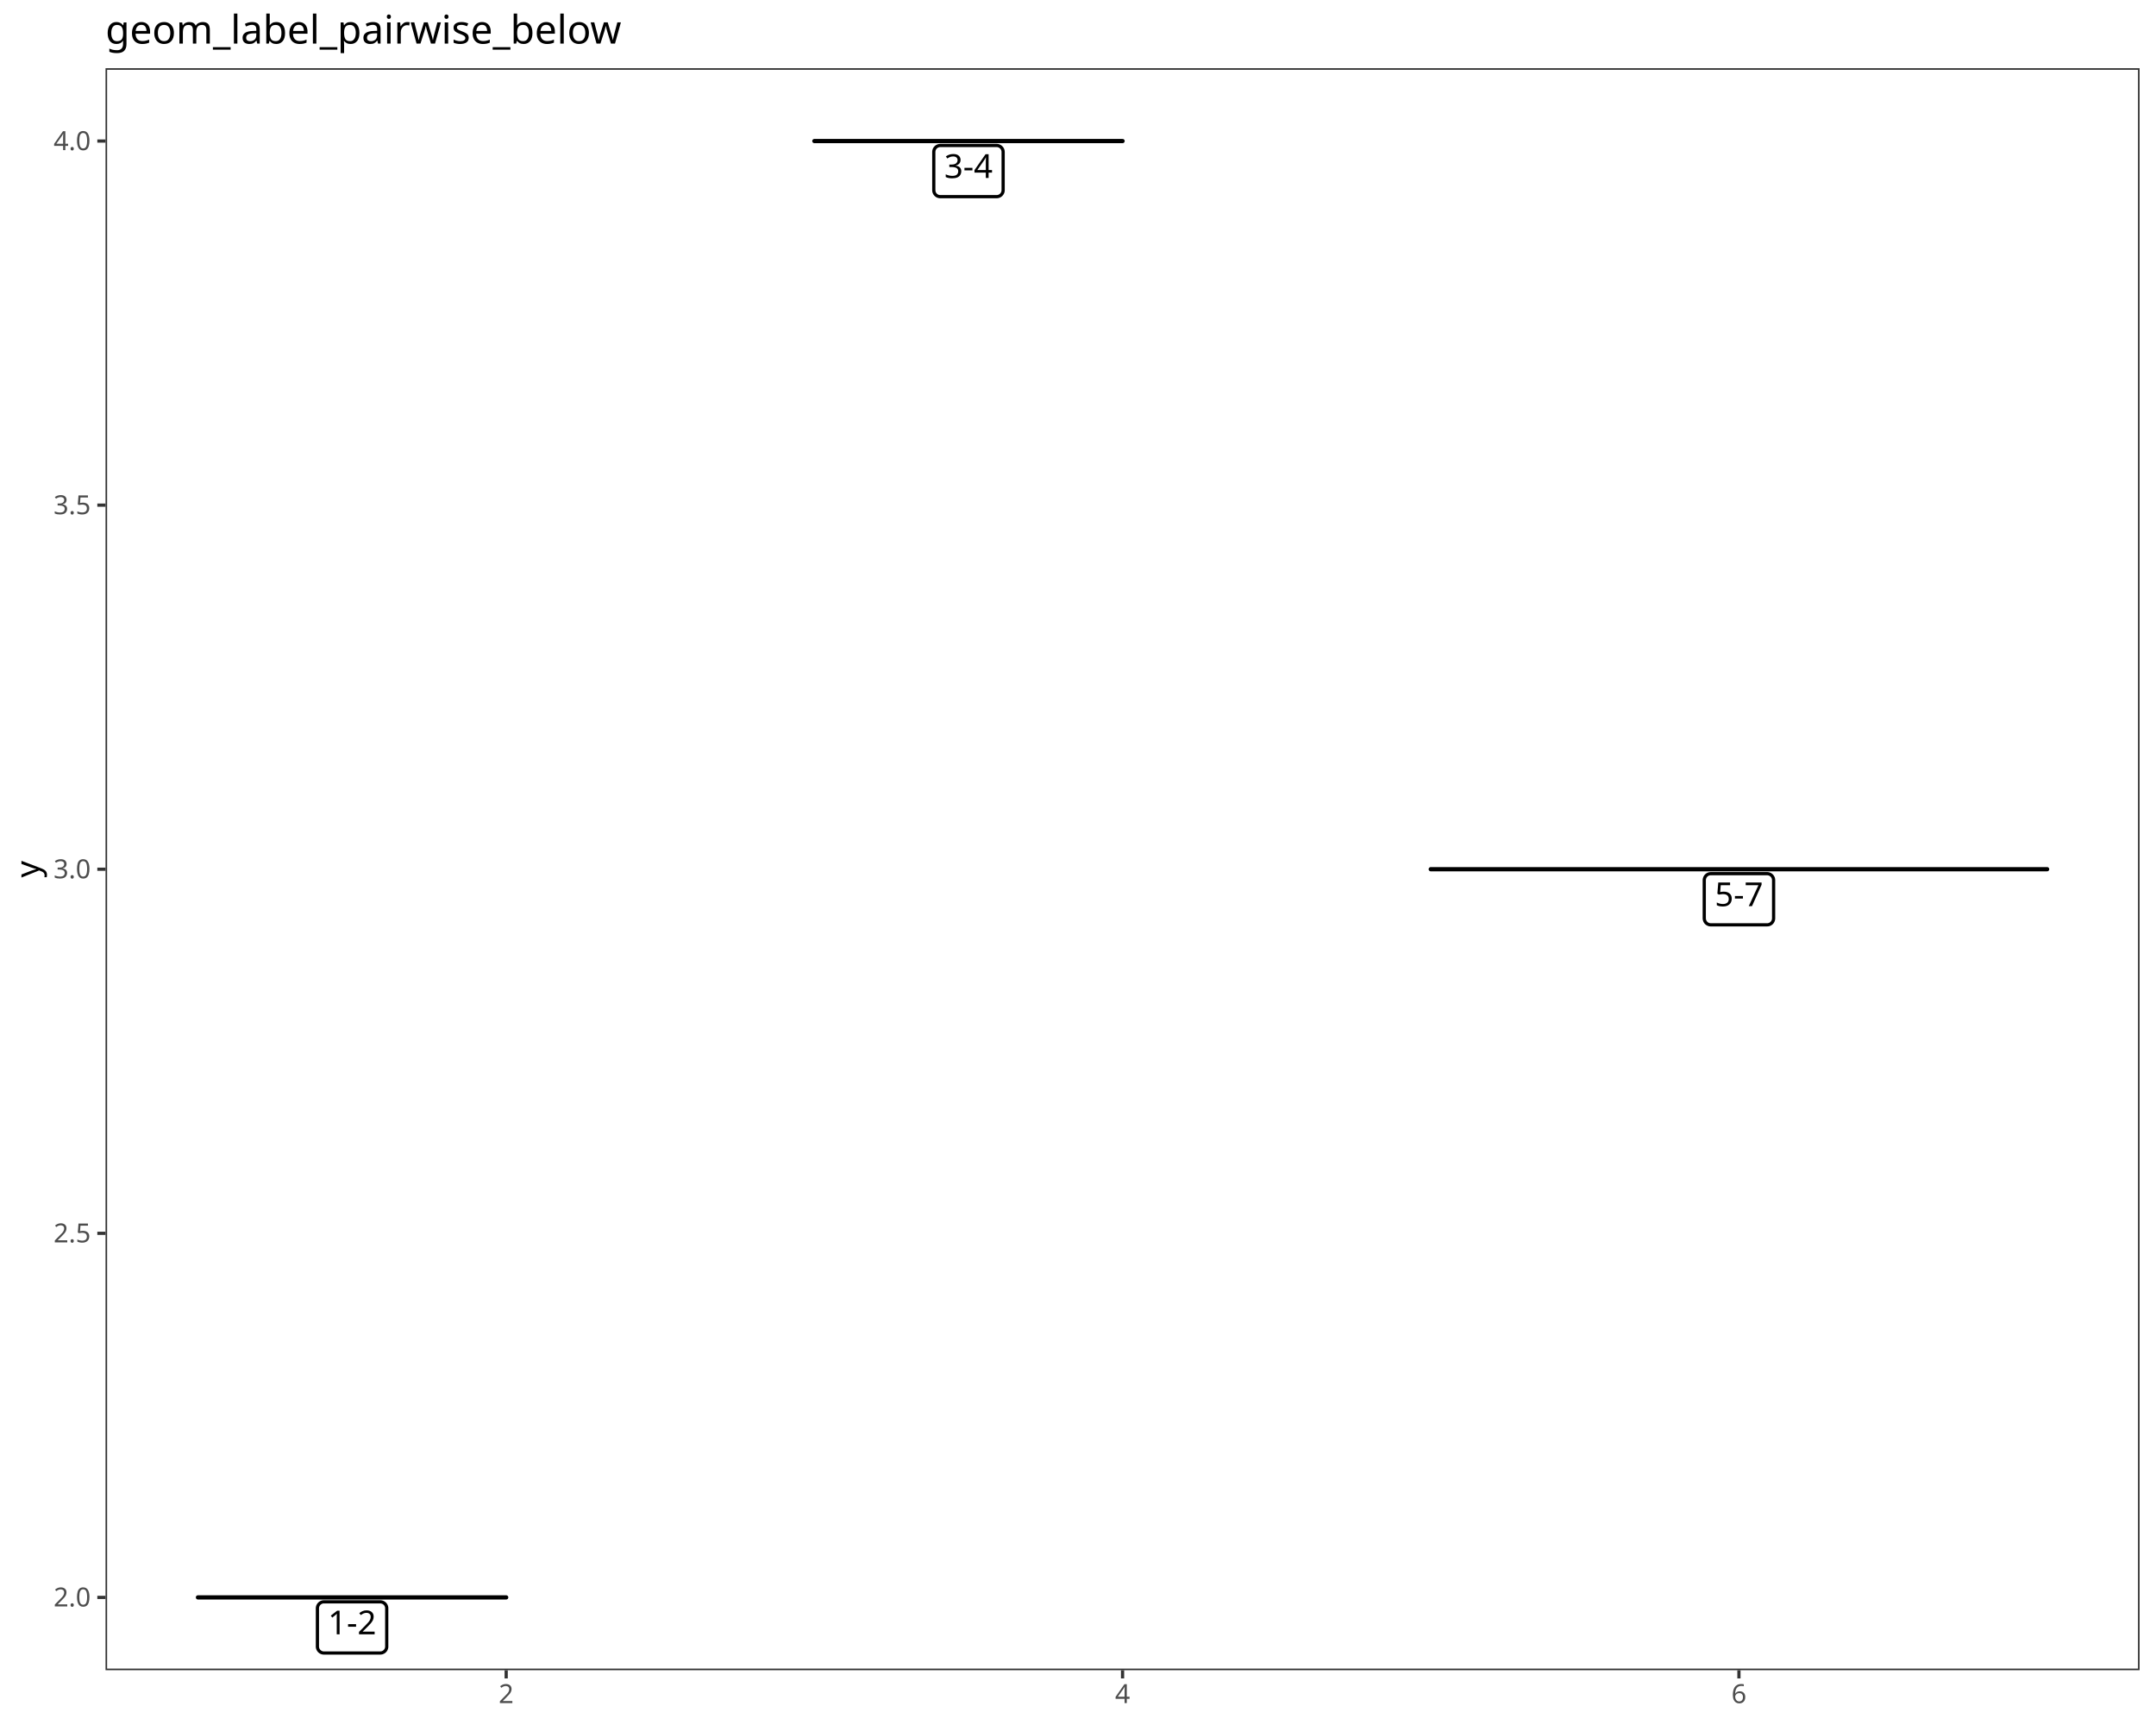
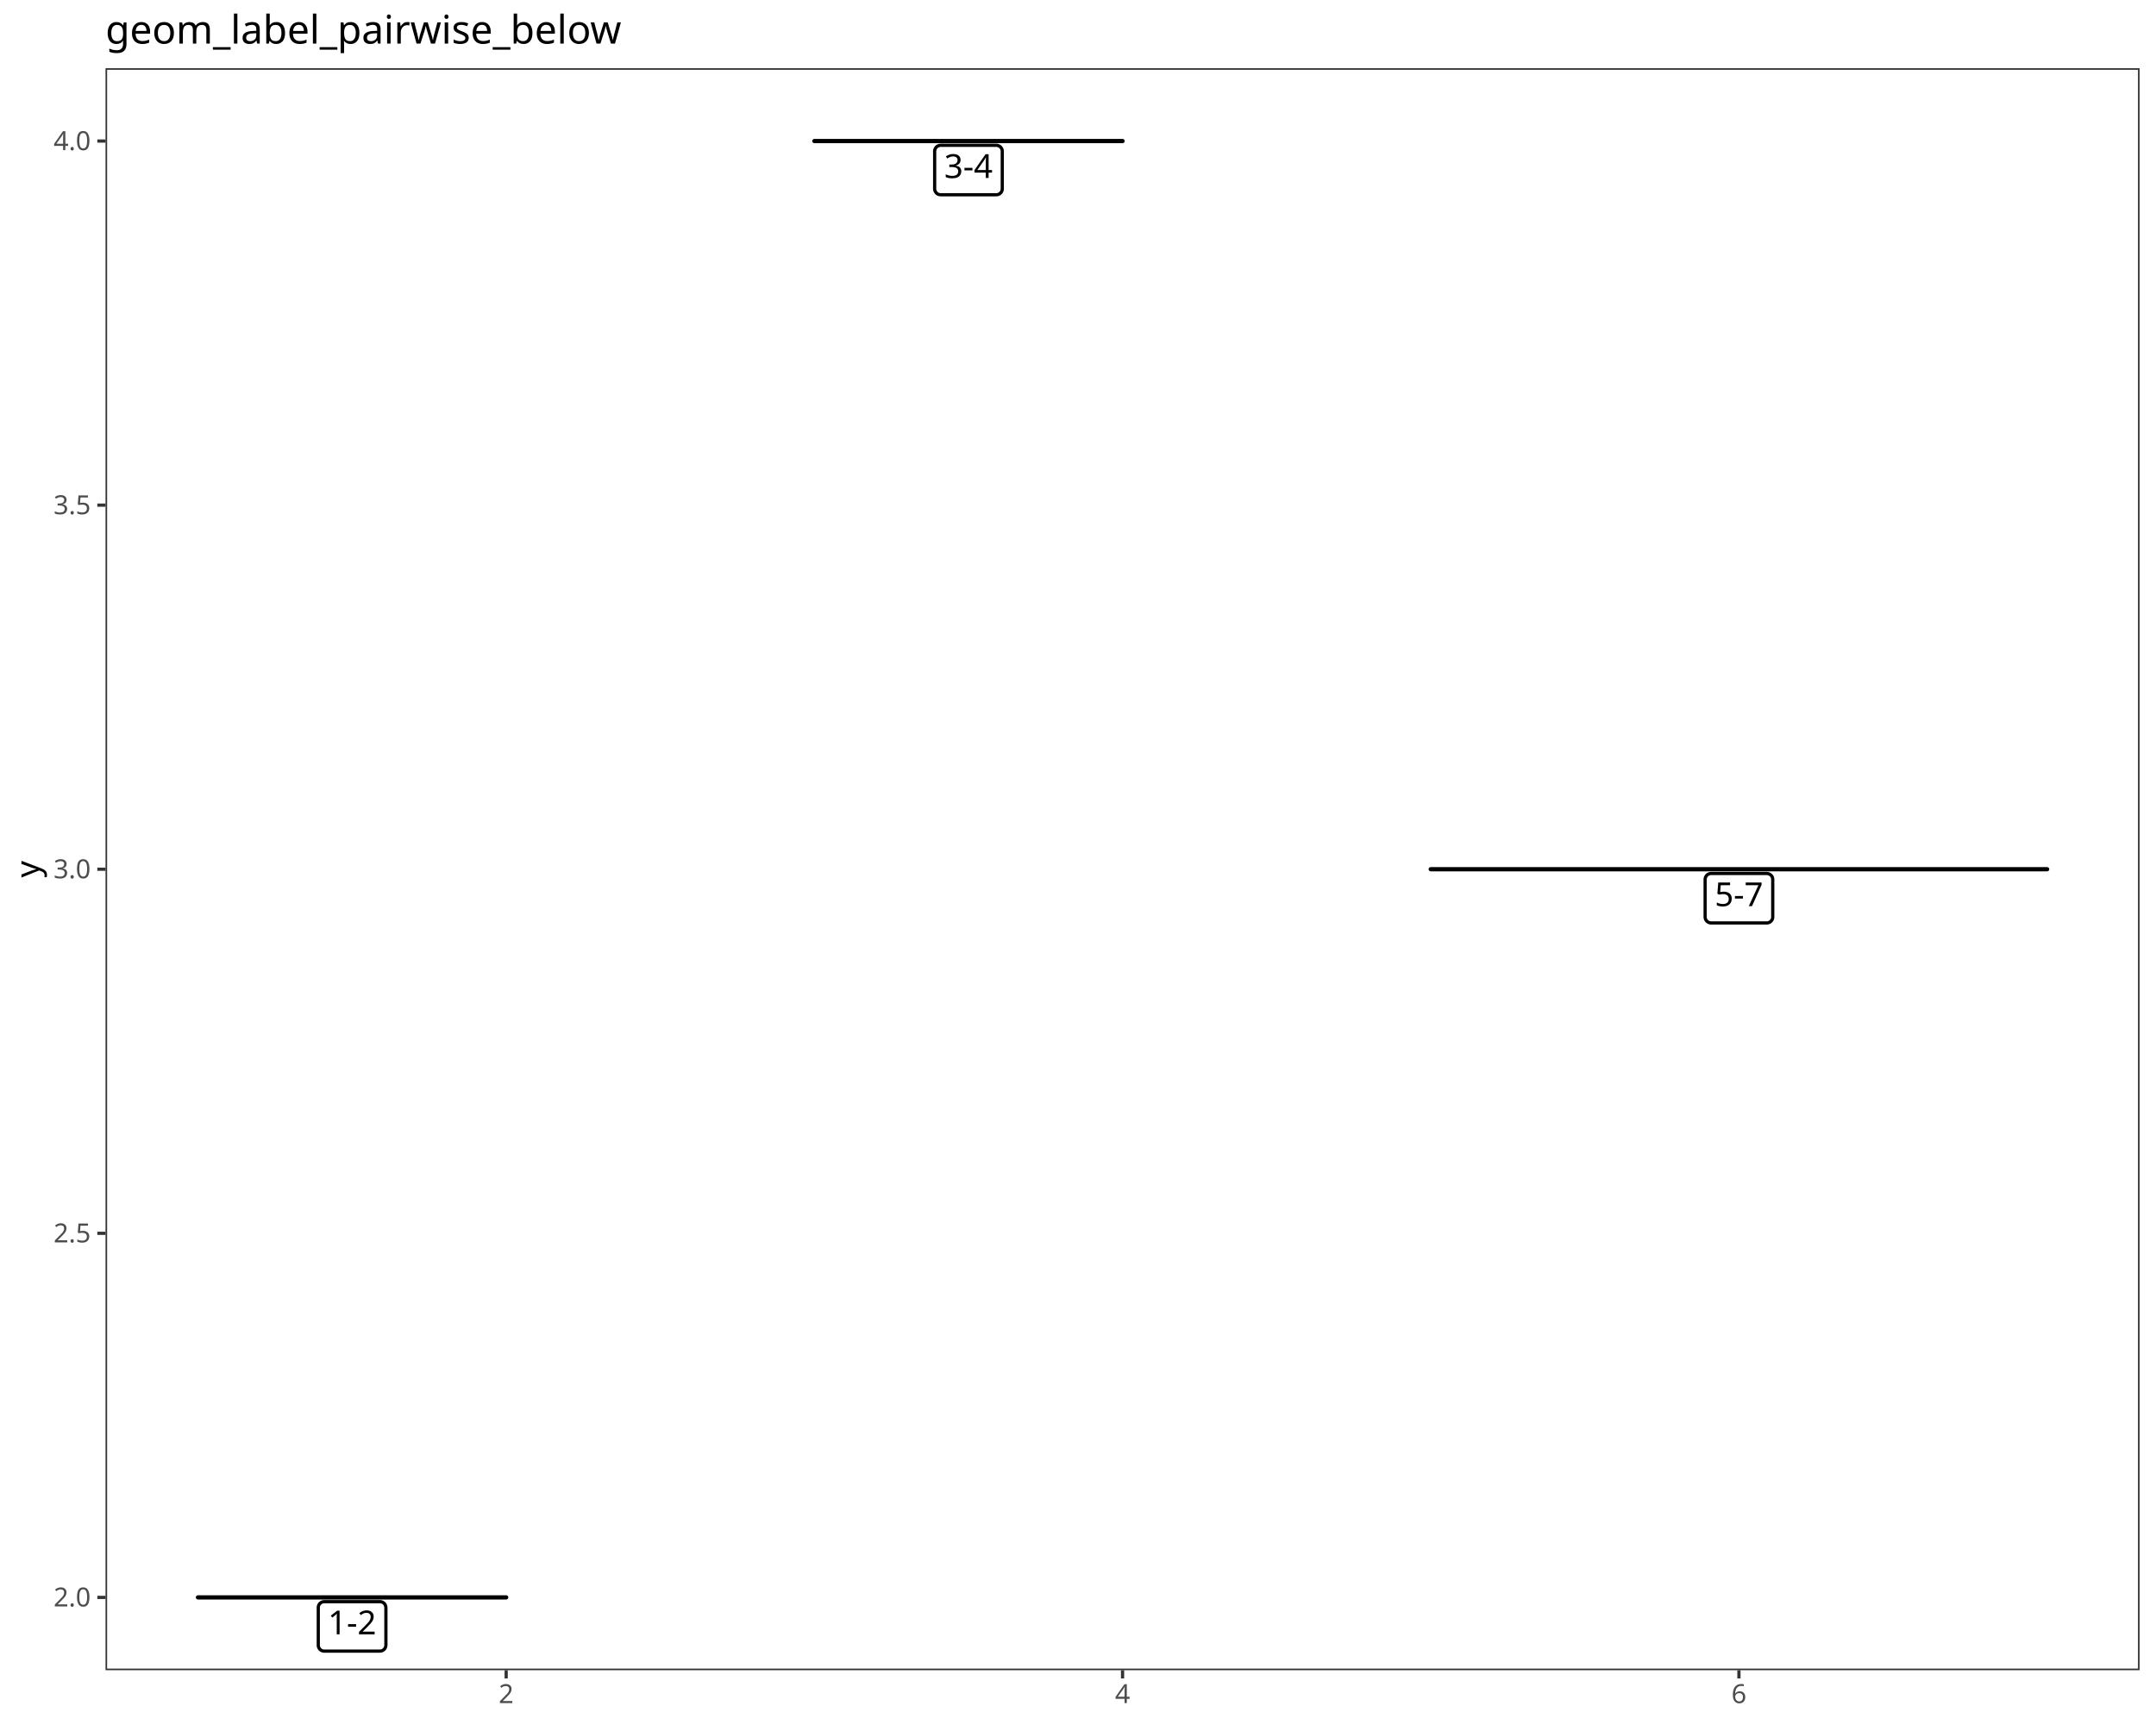
<svg xmlns="http://www.w3.org/2000/svg" class="svglite" data-engine-version="2.0" width="720.00pt" height="576.00pt" viewBox="0 0 720.00 576.00">
  <defs>
    <style type="text/css">
    .svglite line, .svglite polyline, .svglite polygon, .svglite path, .svglite rect, .svglite circle {
      fill: none;
      stroke: #000000;
      stroke-linecap: round;
      stroke-linejoin: round;
      stroke-miterlimit: 10.00;
    }
  </style>
  </defs>
  <rect width="100%" height="100%" style="stroke: none; fill: #FFFFFF;" />
  <defs>
    <clipPath id="cpMC4wMHw3MjAuMDB8MC4wMHw1NzYuMDA=">
      <rect x="0.00" y="0.00" width="720.00" height="576.00" />
    </clipPath>
  </defs>
  <g clip-path="url(#cpMC4wMHw3MjAuMDB8MC4wMHw1NzYuMDA=)">
    <rect x="0.00" y="0.00" width="720.00" height="576.00" style="stroke-width: 1.07; stroke: #FFFFFF; fill: #FFFFFF;" />
  </g>
  <defs>
    <clipPath id="cpMzUuMjR8NzE0LjUyfDIyLjc4fDU1Ny43MQ==">
      <rect x="35.24" y="22.78" width="679.28" height="534.92" />
    </clipPath>
  </defs>
  <g clip-path="url(#cpMzUuMjR8NzE0LjUyfDIyLjc4fDU1Ny43MQ==)">
    <rect x="35.24" y="22.78" width="679.28" height="534.92" style="stroke-width: 1.07; stroke: none; fill: #FFFFFF;" />
    <line x1="66.11" y1="533.39" x2="169.04" y2="533.39" style="stroke-width: 1.42;" />
-     <polygon points="108.16,551.96 126.99,551.96 126.91,551.96 127.25,551.94 127.59,551.88 127.92,551.75 128.22,551.58 128.49,551.36 128.72,551.10 128.91,550.80 129.04,550.48 129.13,550.15 129.15,549.80 129.15,549.80 129.15,537.03 129.15,537.03 129.13,536.68 129.04,536.35 128.91,536.03 128.72,535.73 128.49,535.47 128.22,535.25 127.92,535.08 127.59,534.96 127.25,534.89 126.99,534.87 108.16,534.87 108.42,534.89 108.07,534.87 107.73,534.91 107.39,535.01 107.08,535.16 106.79,535.36 106.54,535.60 106.33,535.88 106.17,536.18 106.06,536.51 106.00,536.86 106.00,537.03 106.00,549.80 106.00,549.63 106.00,549.97 106.06,550.32 106.17,550.65 106.33,550.95 106.54,551.23 106.79,551.47 107.08,551.67 107.39,551.82 107.73,551.92 108.07,551.96 " style="stroke-width: 1.07; fill: #FFFFFF;" />
+     <polygon points="108.27,551.33 126.88,551.33 126.80,551.32 127.12,551.31 127.43,551.25 127.73,551.13 128.01,550.97 128.26,550.77 128.47,550.53 128.64,550.26 128.76,549.97 128.84,549.66 128.87,549.34 128.87,549.34 128.87,536.80 128.87,536.80 128.84,536.48 128.76,536.17 128.64,535.88 128.47,535.61 128.26,535.37 128.01,535.17 127.73,535.01 127.43,534.89 127.12,534.83 126.88,534.81 108.27,534.81 108.51,534.83 108.19,534.82 107.87,534.85 107.57,534.94 107.28,535.08 107.02,535.26 106.78,535.48 106.59,535.74 106.44,536.02 106.34,536.33 106.29,536.64 106.29,536.80 106.29,549.34 106.29,549.18 106.29,549.50 106.34,549.82 106.44,550.12 106.59,550.40 106.78,550.66 107.02,550.88 107.28,551.06 107.57,551.20 107.87,551.29 108.19,551.32 " style="stroke-width: 1.07; fill: #FFFFFF;" />
    <text x="117.58" y="545.72" text-anchor="middle" style="font-size: 11.04px; font-family: sans;" textLength="15.96px" lengthAdjust="spacingAndGlyphs">1-2</text>
    <line x1="271.96" y1="47.10" x2="374.88" y2="47.10" style="stroke-width: 1.42;" />
-     <polygon points="314.00,65.67 332.84,65.67 332.75,65.67 333.10,65.65 333.44,65.58 333.76,65.46 334.06,65.28 334.33,65.07 334.56,64.80 334.75,64.51 334.89,64.19 334.97,63.85 335.00,63.51 335.00,63.51 335.00,50.74 335.00,50.74 334.97,50.39 334.89,50.05 334.75,49.73 334.56,49.44 334.33,49.18 334.06,48.96 333.76,48.79 333.44,48.66 333.10,48.59 332.84,48.58 314.00,48.58 314.26,48.59 313.91,48.58 313.57,48.62 313.23,48.72 312.92,48.87 312.63,49.06 312.38,49.31 312.17,49.58 312.01,49.89 311.90,50.22 311.85,50.56 311.84,50.74 311.84,63.51 311.85,63.33 311.85,63.68 311.90,64.02 312.01,64.35 312.17,64.66 312.38,64.94 312.63,65.18 312.92,65.38 313.23,65.53 313.57,65.62 313.91,65.67 " style="stroke-width: 1.07; fill: #FFFFFF;" />
+     <polygon points="314.12,65.03 332.72,65.03 332.64,65.03 332.96,65.02 333.27,64.95 333.57,64.84 333.85,64.68 334.10,64.48 334.31,64.24 334.48,63.97 334.61,63.68 334.68,63.37 334.71,63.05 334.71,63.05 334.71,50.51 334.71,50.51 334.68,50.19 334.61,49.88 334.48,49.58 334.31,49.31 334.10,49.07 333.85,48.87 333.57,48.71 333.27,48.60 332.96,48.53 332.72,48.52 314.12,48.52 314.36,48.53 314.04,48.52 313.72,48.56 313.41,48.65 313.12,48.79 312.86,48.97 312.63,49.19 312.44,49.45 312.29,49.73 312.19,50.03 312.13,50.35 312.13,50.51 312.13,63.05 312.13,62.89 312.13,63.21 312.19,63.52 312.29,63.83 312.44,64.11 312.63,64.36 312.86,64.59 313.12,64.77 313.41,64.90 313.72,64.99 314.04,65.03 " style="stroke-width: 1.07; fill: #FFFFFF;" />
    <text x="323.42" y="59.43" text-anchor="middle" style="font-size: 11.04px; font-family: sans;" textLength="15.96px" lengthAdjust="spacingAndGlyphs">3-4</text>
    <line x1="477.80" y1="290.24" x2="683.64" y2="290.24" style="stroke-width: 1.42;" />
-     <polygon points="571.30,308.81 590.14,308.81 590.05,308.81 590.40,308.80 590.74,308.73 591.07,308.61 591.37,308.43 591.64,308.21 591.87,307.95 592.05,307.66 592.19,307.34 592.27,307.00 592.30,306.65 592.30,306.65 592.30,293.88 592.30,293.88 592.27,293.54 592.19,293.20 592.05,292.88 591.87,292.59 591.64,292.33 591.37,292.11 591.07,291.93 590.74,291.81 590.40,291.74 590.14,291.72 571.30,291.72 571.56,291.74 571.22,291.73 570.87,291.77 570.54,291.86 570.22,292.01 569.94,292.21 569.69,292.45 569.48,292.73 569.32,293.04 569.21,293.37 569.15,293.71 569.14,293.88 569.14,306.65 569.15,306.48 569.15,306.83 569.21,307.17 569.32,307.50 569.48,307.81 569.69,308.09 569.94,308.33 570.22,308.52 570.54,308.67 570.87,308.77 571.22,308.81 " style="stroke-width: 1.07; fill: #FFFFFF;" />
+     <polygon points="571.42,308.18 590.03,308.18 589.95,308.18 590.27,308.17 590.58,308.10 590.88,307.99 591.15,307.83 591.40,307.63 591.61,307.39 591.79,307.12 591.91,306.82 591.99,306.51 592.01,306.19 592.01,306.19 592.01,293.65 592.01,293.65 591.99,293.34 591.91,293.02 591.79,292.73 591.61,292.46 591.40,292.22 591.15,292.02 590.88,291.86 590.58,291.75 590.27,291.68 590.03,291.67 571.42,291.67 571.66,291.68 571.34,291.67 571.02,291.71 570.71,291.80 570.43,291.93 570.16,292.11 569.93,292.34 569.74,292.59 569.59,292.88 569.49,293.18 569.44,293.49 569.43,293.65 569.43,306.19 569.44,306.03 569.44,306.35 569.49,306.67 569.59,306.97 569.74,307.25 569.93,307.51 570.16,307.73 570.43,307.91 570.71,308.05 571.02,308.14 571.34,308.18 " style="stroke-width: 1.07; fill: #FFFFFF;" />
    <text x="580.72" y="302.58" text-anchor="middle" style="font-size: 11.04px; font-family: sans;" textLength="15.96px" lengthAdjust="spacingAndGlyphs">5-7</text>
    <rect x="35.24" y="22.78" width="679.28" height="534.92" style="stroke-width: 1.07; stroke: #333333;" />
  </g>
  <g clip-path="url(#cpMC4wMHw3MjAuMDB8MC4wMHw1NzYuMDA=)">
    <text x="30.31" y="536.42" text-anchor="end" style="font-size: 8.80px; fill: #4D4D4D; font-family: sans;" textLength="12.23px" lengthAdjust="spacingAndGlyphs">2.0</text>
    <text x="30.31" y="414.85" text-anchor="end" style="font-size: 8.80px; fill: #4D4D4D; font-family: sans;" textLength="12.23px" lengthAdjust="spacingAndGlyphs">2.5</text>
    <text x="30.31" y="293.27" text-anchor="end" style="font-size: 8.80px; fill: #4D4D4D; font-family: sans;" textLength="12.23px" lengthAdjust="spacingAndGlyphs">3.0</text>
    <text x="30.31" y="171.70" text-anchor="end" style="font-size: 8.80px; fill: #4D4D4D; font-family: sans;" textLength="12.23px" lengthAdjust="spacingAndGlyphs">3.5</text>
    <text x="30.31" y="50.13" text-anchor="end" style="font-size: 8.80px; fill: #4D4D4D; font-family: sans;" textLength="12.23px" lengthAdjust="spacingAndGlyphs">4.0</text>
    <polyline points="32.50,533.39 35.24,533.39 " style="stroke-width: 1.07; stroke: #333333; stroke-linecap: butt;" />
    <polyline points="32.50,411.82 35.24,411.82 " style="stroke-width: 1.07; stroke: #333333; stroke-linecap: butt;" />
    <polyline points="32.50,290.24 35.24,290.24 " style="stroke-width: 1.07; stroke: #333333; stroke-linecap: butt;" />
    <polyline points="32.50,168.67 35.24,168.67 " style="stroke-width: 1.07; stroke: #333333; stroke-linecap: butt;" />
    <polyline points="32.50,47.10 35.24,47.10 " style="stroke-width: 1.07; stroke: #333333; stroke-linecap: butt;" />
    <polyline points="169.04,560.45 169.04,557.71 " style="stroke-width: 1.07; stroke: #333333; stroke-linecap: butt;" />
    <polyline points="374.88,560.45 374.88,557.71 " style="stroke-width: 1.07; stroke: #333333; stroke-linecap: butt;" />
    <polyline points="580.72,560.45 580.72,557.71 " style="stroke-width: 1.07; stroke: #333333; stroke-linecap: butt;" />
    <text x="169.04" y="568.69" text-anchor="middle" style="font-size: 8.80px; fill: #4D4D4D; font-family: sans;" textLength="4.89px" lengthAdjust="spacingAndGlyphs">2</text>
    <text x="374.88" y="568.69" text-anchor="middle" style="font-size: 8.80px; fill: #4D4D4D; font-family: sans;" textLength="4.89px" lengthAdjust="spacingAndGlyphs">4</text>
    <text x="580.72" y="568.69" text-anchor="middle" style="font-size: 8.80px; fill: #4D4D4D; font-family: sans;" textLength="4.89px" lengthAdjust="spacingAndGlyphs">6</text>
    <text transform="translate(13.05,290.24) rotate(-90)" text-anchor="middle" style="font-size: 11.00px; font-family: sans;" textLength="5.50px" lengthAdjust="spacingAndGlyphs">y</text>
    <text x="35.24" y="14.56" style="font-size: 13.20px; font-family: sans;" textLength="165.85px" lengthAdjust="spacingAndGlyphs">geom_label_pairwise_below</text>
  </g>
</svg>
